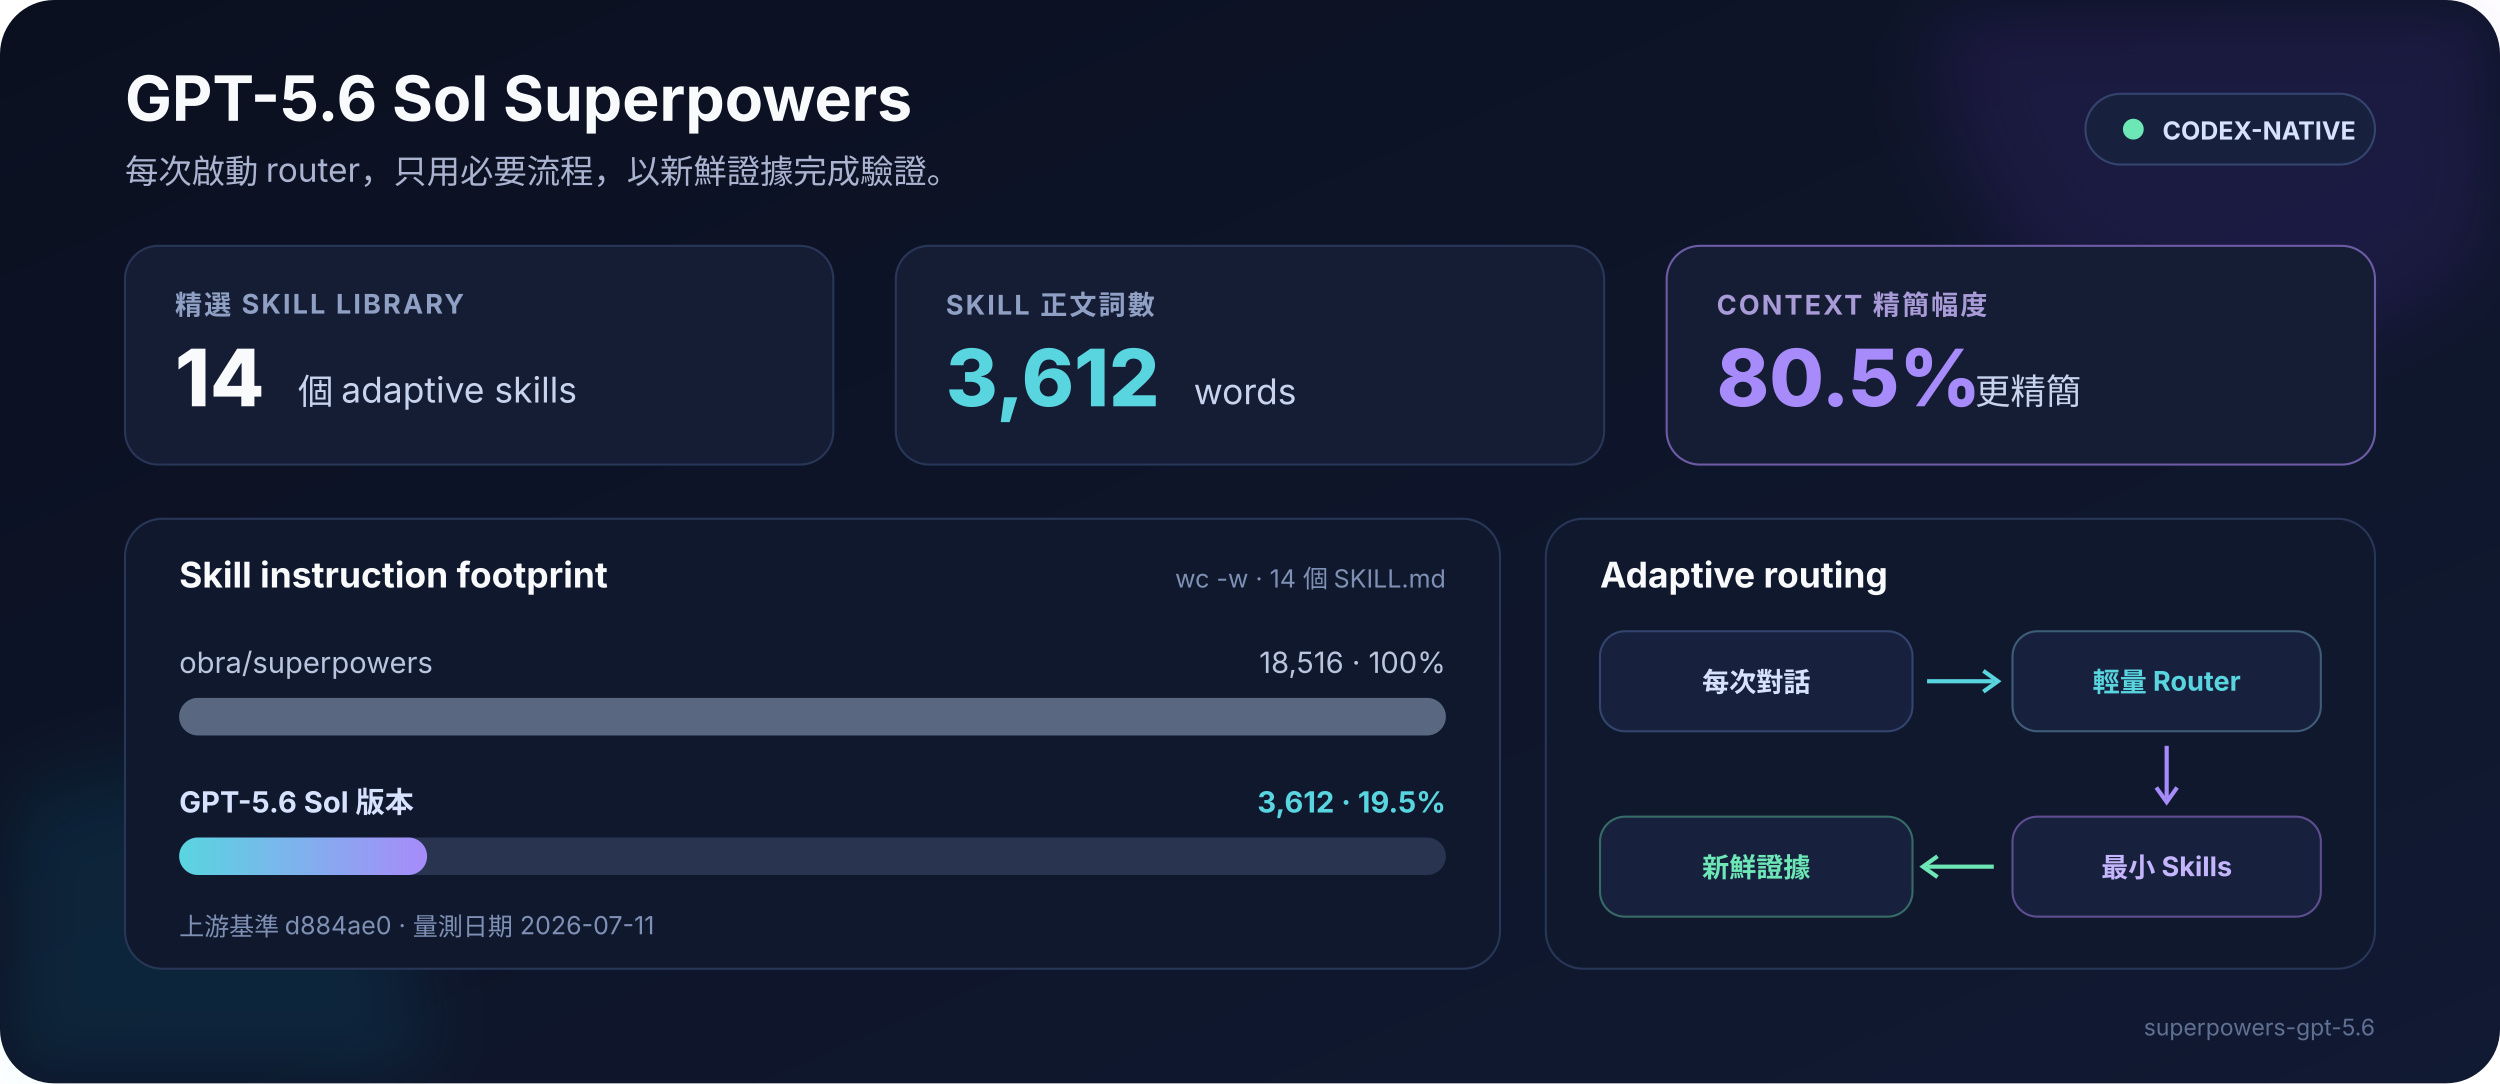
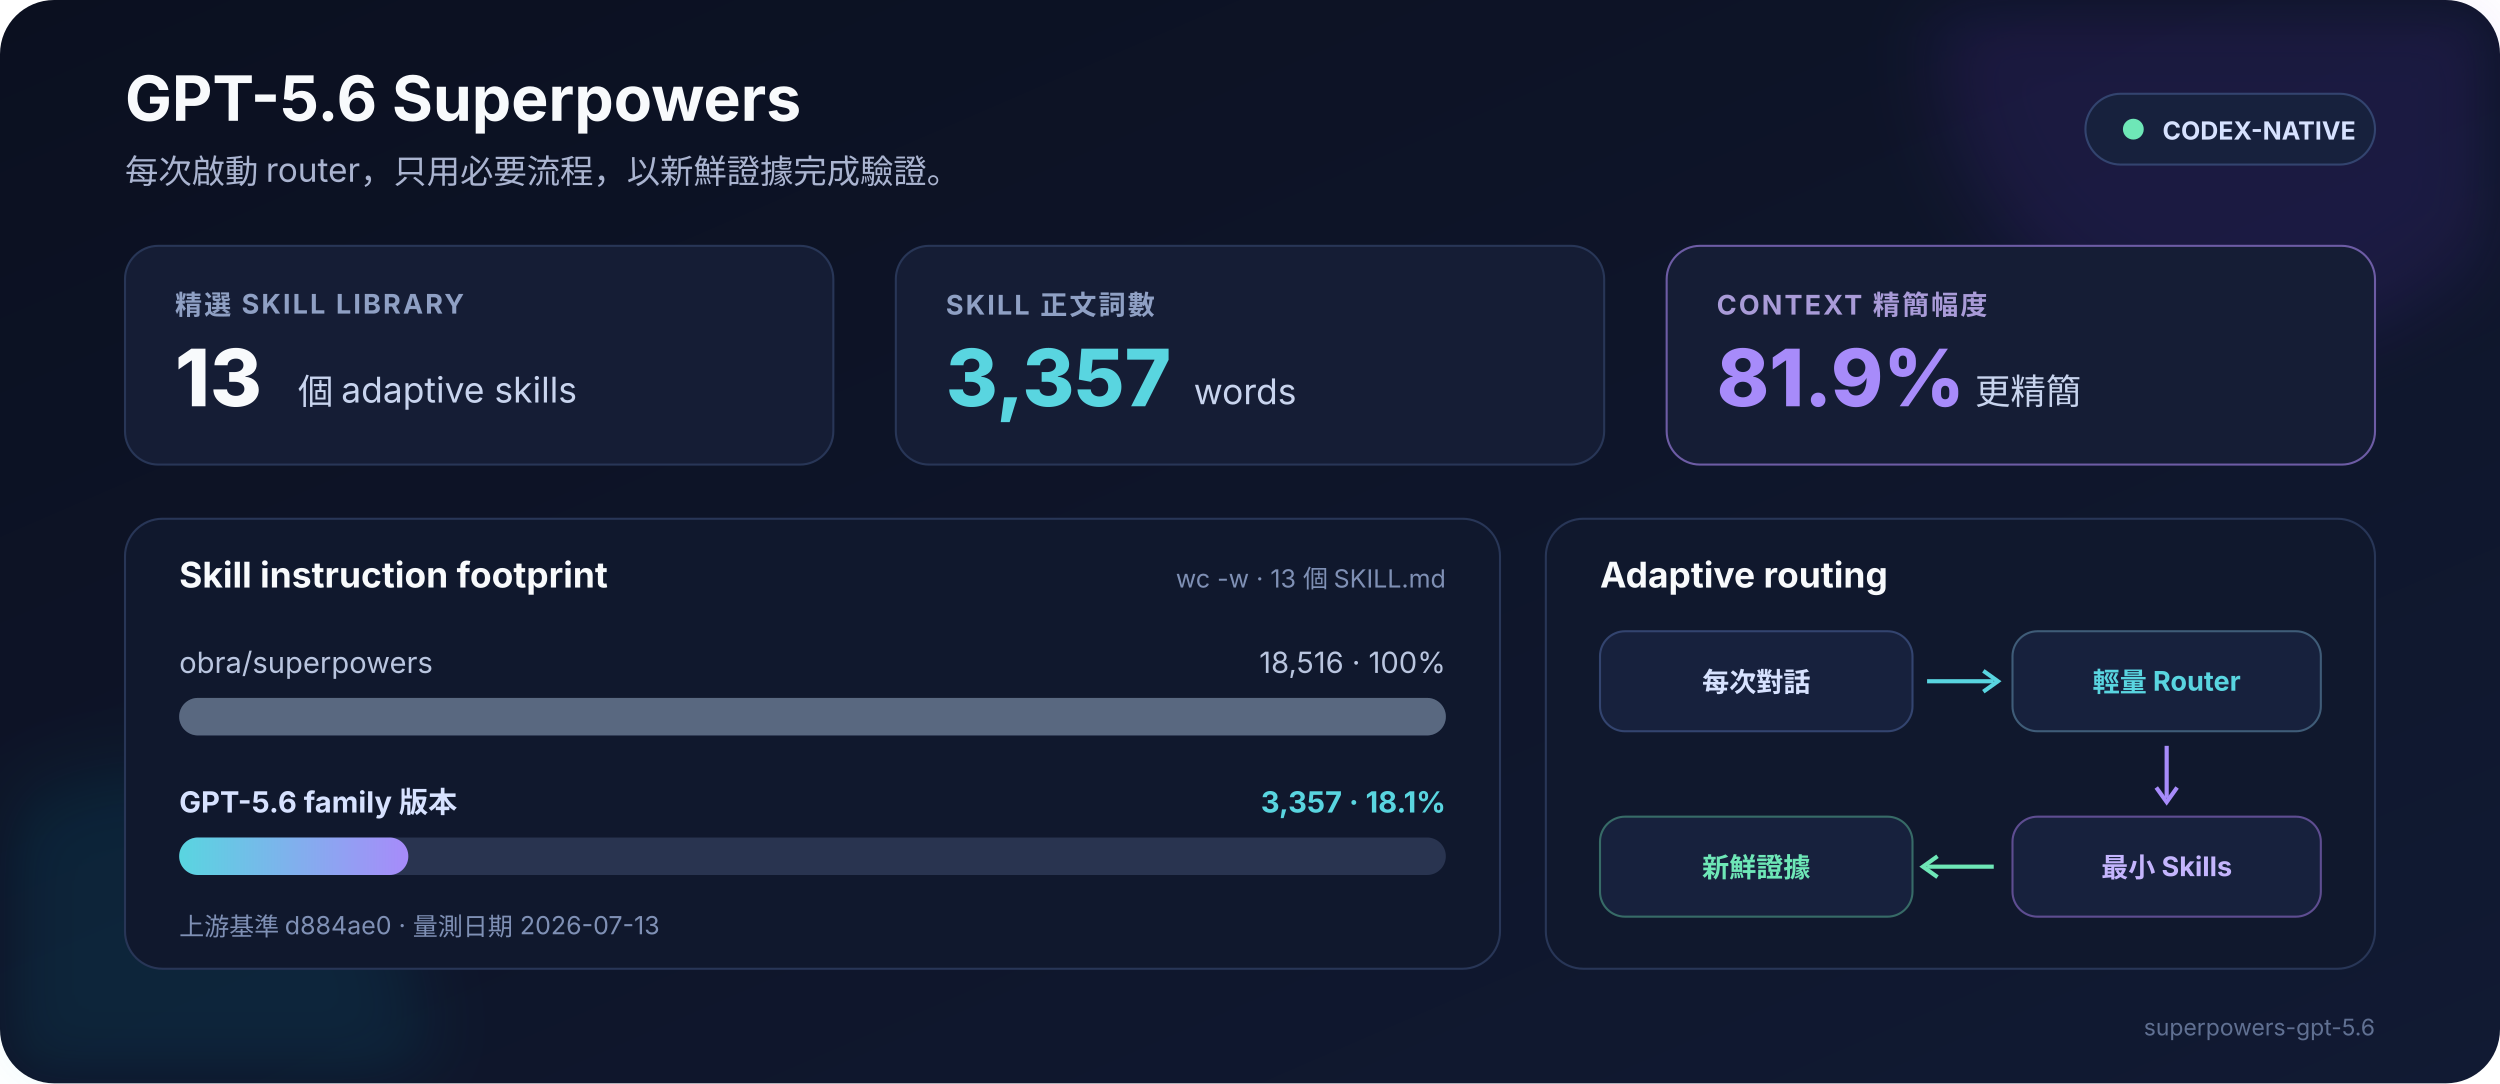
<svg xmlns="http://www.w3.org/2000/svg" width="1200" height="520" viewBox="0 0 1200 520" role="img" aria-labelledby="title desc">
  <defs>
    <linearGradient id="background" x1="0" y1="0" x2="1" y2="1">
      <stop offset="0" stop-color="#0b1020" />
      <stop offset="1" stop-color="#111a33" />
    </linearGradient>
    <linearGradient id="accent" x1="0" y1="0" x2="1" y2="0">
      <stop offset="0" stop-color="#59d5e0" />
      <stop offset="1" stop-color="#a78bfa" />
    </linearGradient>
    <filter id="glow" x="-30%" y="-30%" width="160%" height="160%">
      <feGaussianBlur stdDeviation="18" />
    </filter>
  </defs>
  <rect width="1200" height="520" rx="26" fill="url(#background)" />
  <circle cx="1080" cy="18" r="150" fill="#7c3aed" opacity="0.12" filter="url(#glow)" />
  <circle cx="72" cy="500" r="130" fill="#06b6d4" opacity="0.10" filter="url(#glow)" />
  <g font-family="Inter, 'Noto Sans TC', 'PingFang TC', 'Microsoft JhengHei', ui-sans-serif, system-ui, sans-serif">
-     <text x="60" y="58" fill="#f8fafc" font-size="30" font-weight="750">GPT-5.6 Sol Superpowers</text>
+     <text x="60" y="58" fill="#f8fafc" font-size="30" font-weight="750">GPT-5.6 Superpowers</text>
    <text x="60" y="88" fill="#aab4d0" font-size="16">每次啟動 router，只用必要流程，以新鮮證據完成驗證。</text>
    <rect x="1001" y="45" width="139" height="34" rx="17" fill="#17213d" stroke="#33446f" />
    <circle cx="1024" cy="62" r="5" fill="#6ee7b7" />
    <text x="1038" y="67" fill="#d7e2ff" font-size="12" font-weight="650">CODEX-NATIVE</text>
    <g>
      <rect x="60" y="118" width="340" height="105" rx="16" fill="#151d35" stroke="#283657" />
      <text x="84" y="151" fill="#8fa0c4" font-size="13" font-weight="650" letter-spacing="1">精選 SKILL LIBRARY</text>
-       <text x="84" y="195" fill="#f8fafc" font-size="38" font-weight="760">14</text>
+       <text x="84" y="195" fill="#f8fafc" font-size="38" font-weight="760">13</text>
      <text x="143" y="194" fill="#c8d4ee" font-size="17">個 adaptive skills</text>
      <rect x="430" y="118" width="340" height="105" rx="16" fill="#151d35" stroke="#283657" />
      <text x="454" y="151" fill="#8fa0c4" font-size="13" font-weight="650" letter-spacing="1">SKILL 正文詞數</text>
-       <text x="454" y="195" fill="#59d5e0" font-size="38" font-weight="760">3,612</text>
+       <text x="454" y="195" fill="#59d5e0" font-size="38" font-weight="760">3,357</text>
      <text x="573" y="194" fill="#c8d4ee" font-size="17">words</text>
      <rect x="800" y="118" width="340" height="105" rx="16" fill="#151d35" stroke="#6d5ca5" />
      <text x="824" y="151" fill="#a99bd8" font-size="13" font-weight="650" letter-spacing="1">CONTEXT 精簡幅度</text>
-       <text x="824" y="195" fill="#a78bfa" font-size="38" font-weight="760">80.5%</text>
+       <text x="824" y="195" fill="#a78bfa" font-size="38" font-weight="760">81.9%</text>
      <text x="948" y="194" fill="#c8d4ee" font-size="17">更精簡</text>
    </g>
    <g>
      <rect x="60" y="249" width="660" height="216" rx="18" fill="#10182d" stroke="#283657" />
      <text x="86" y="282" fill="#f8fafc" font-size="17" font-weight="700">Skill instruction footprint</text>
-       <text x="694" y="282" fill="#7f90b5" font-size="12" text-anchor="end">wc -w · 14 個 SKILL.md</text>
+       <text x="694" y="282" fill="#7f90b5" font-size="12" text-anchor="end">wc -w · 13 個 SKILL.md</text>
      <text x="86" y="323" fill="#b9c5df" font-size="14">obra/superpowers</text>
      <text x="694" y="323" fill="#b9c5df" font-size="14" text-anchor="end">18,516 · 100%</text>
      <rect x="86" y="335" width="608" height="18" rx="9" fill="#293450" />
      <rect x="86" y="335" width="608" height="18" rx="9" fill="#64748b" opacity="0.82" />
-       <text x="86" y="390" fill="#d7e2ff" font-size="14" font-weight="650">GPT-5.6 Sol 版本</text>
-       <text x="694" y="390" fill="#59d5e0" font-size="14" font-weight="700" text-anchor="end">3,612 · 19.5%</text>
+       <text x="86" y="390" fill="#d7e2ff" font-size="14" font-weight="650">GPT-5.6 family 版本</text>
+       <text x="694" y="390" fill="#59d5e0" font-size="14" font-weight="700" text-anchor="end">3,357 · 18.1%</text>
      <rect x="86" y="402" width="608" height="18" rx="9" fill="#293450" />
-       <rect x="86" y="402" width="119" height="18" rx="9" fill="url(#accent)" />
-       <text x="86" y="449" fill="#7f90b5" font-size="12">上游基準 d884ae0 · 量測日期 2026-07-11</text>
+       <rect x="86" y="402" width="110" height="18" rx="9" fill="url(#accent)" />
+       <text x="86" y="449" fill="#7f90b5" font-size="12">上游基準 d884ae0 · 量測日期 2026-07-13</text>
    </g>
    <g>
      <rect x="742" y="249" width="398" height="216" rx="18" fill="#10182d" stroke="#283657" />
      <text x="768" y="282" fill="#f8fafc" font-size="17" font-weight="700">Adaptive routing</text>
      <rect x="768" y="303" width="150" height="48" rx="12" fill="#17213d" stroke="#33446f" />
      <text x="843" y="332" fill="#d7e2ff" font-size="13" font-weight="650" text-anchor="middle">每次對話</text>
      <path d="M925 327h32" stroke="#59d5e0" stroke-width="2" />
      <path d="m952 322 7 5-7 5" fill="none" stroke="#59d5e0" stroke-width="2" />
      <rect x="966" y="303" width="148" height="48" rx="12" fill="#17213d" stroke="#3f5c78" />
      <text x="1040" y="332" fill="#59d5e0" font-size="13" font-weight="700" text-anchor="middle">輕量 Router</text>
      <path d="M1040 358v25" stroke="#a78bfa" stroke-width="2" />
      <path d="m1035 378 5 7 5-7" fill="none" stroke="#a78bfa" stroke-width="2" />
      <rect x="966" y="392" width="148" height="48" rx="12" fill="#17213d" stroke="#5e4d91" />
      <text x="1040" y="421" fill="#c4b5fd" font-size="13" font-weight="700" text-anchor="middle">最小 Skills</text>
      <path d="M957 416h-32" stroke="#6ee7b7" stroke-width="2" />
      <path d="m930 411-7 5 7 5" fill="none" stroke="#6ee7b7" stroke-width="2" />
      <rect x="768" y="392" width="150" height="48" rx="12" fill="#17213d" stroke="#376b67" />
      <text x="843" y="421" fill="#6ee7b7" font-size="13" font-weight="700" text-anchor="middle">新鮮證據</text>
    </g>
    <text x="1140" y="497" fill="#607092" font-size="11" text-anchor="end">superpowers-gpt-5.6</text>
  </g>
</svg>
